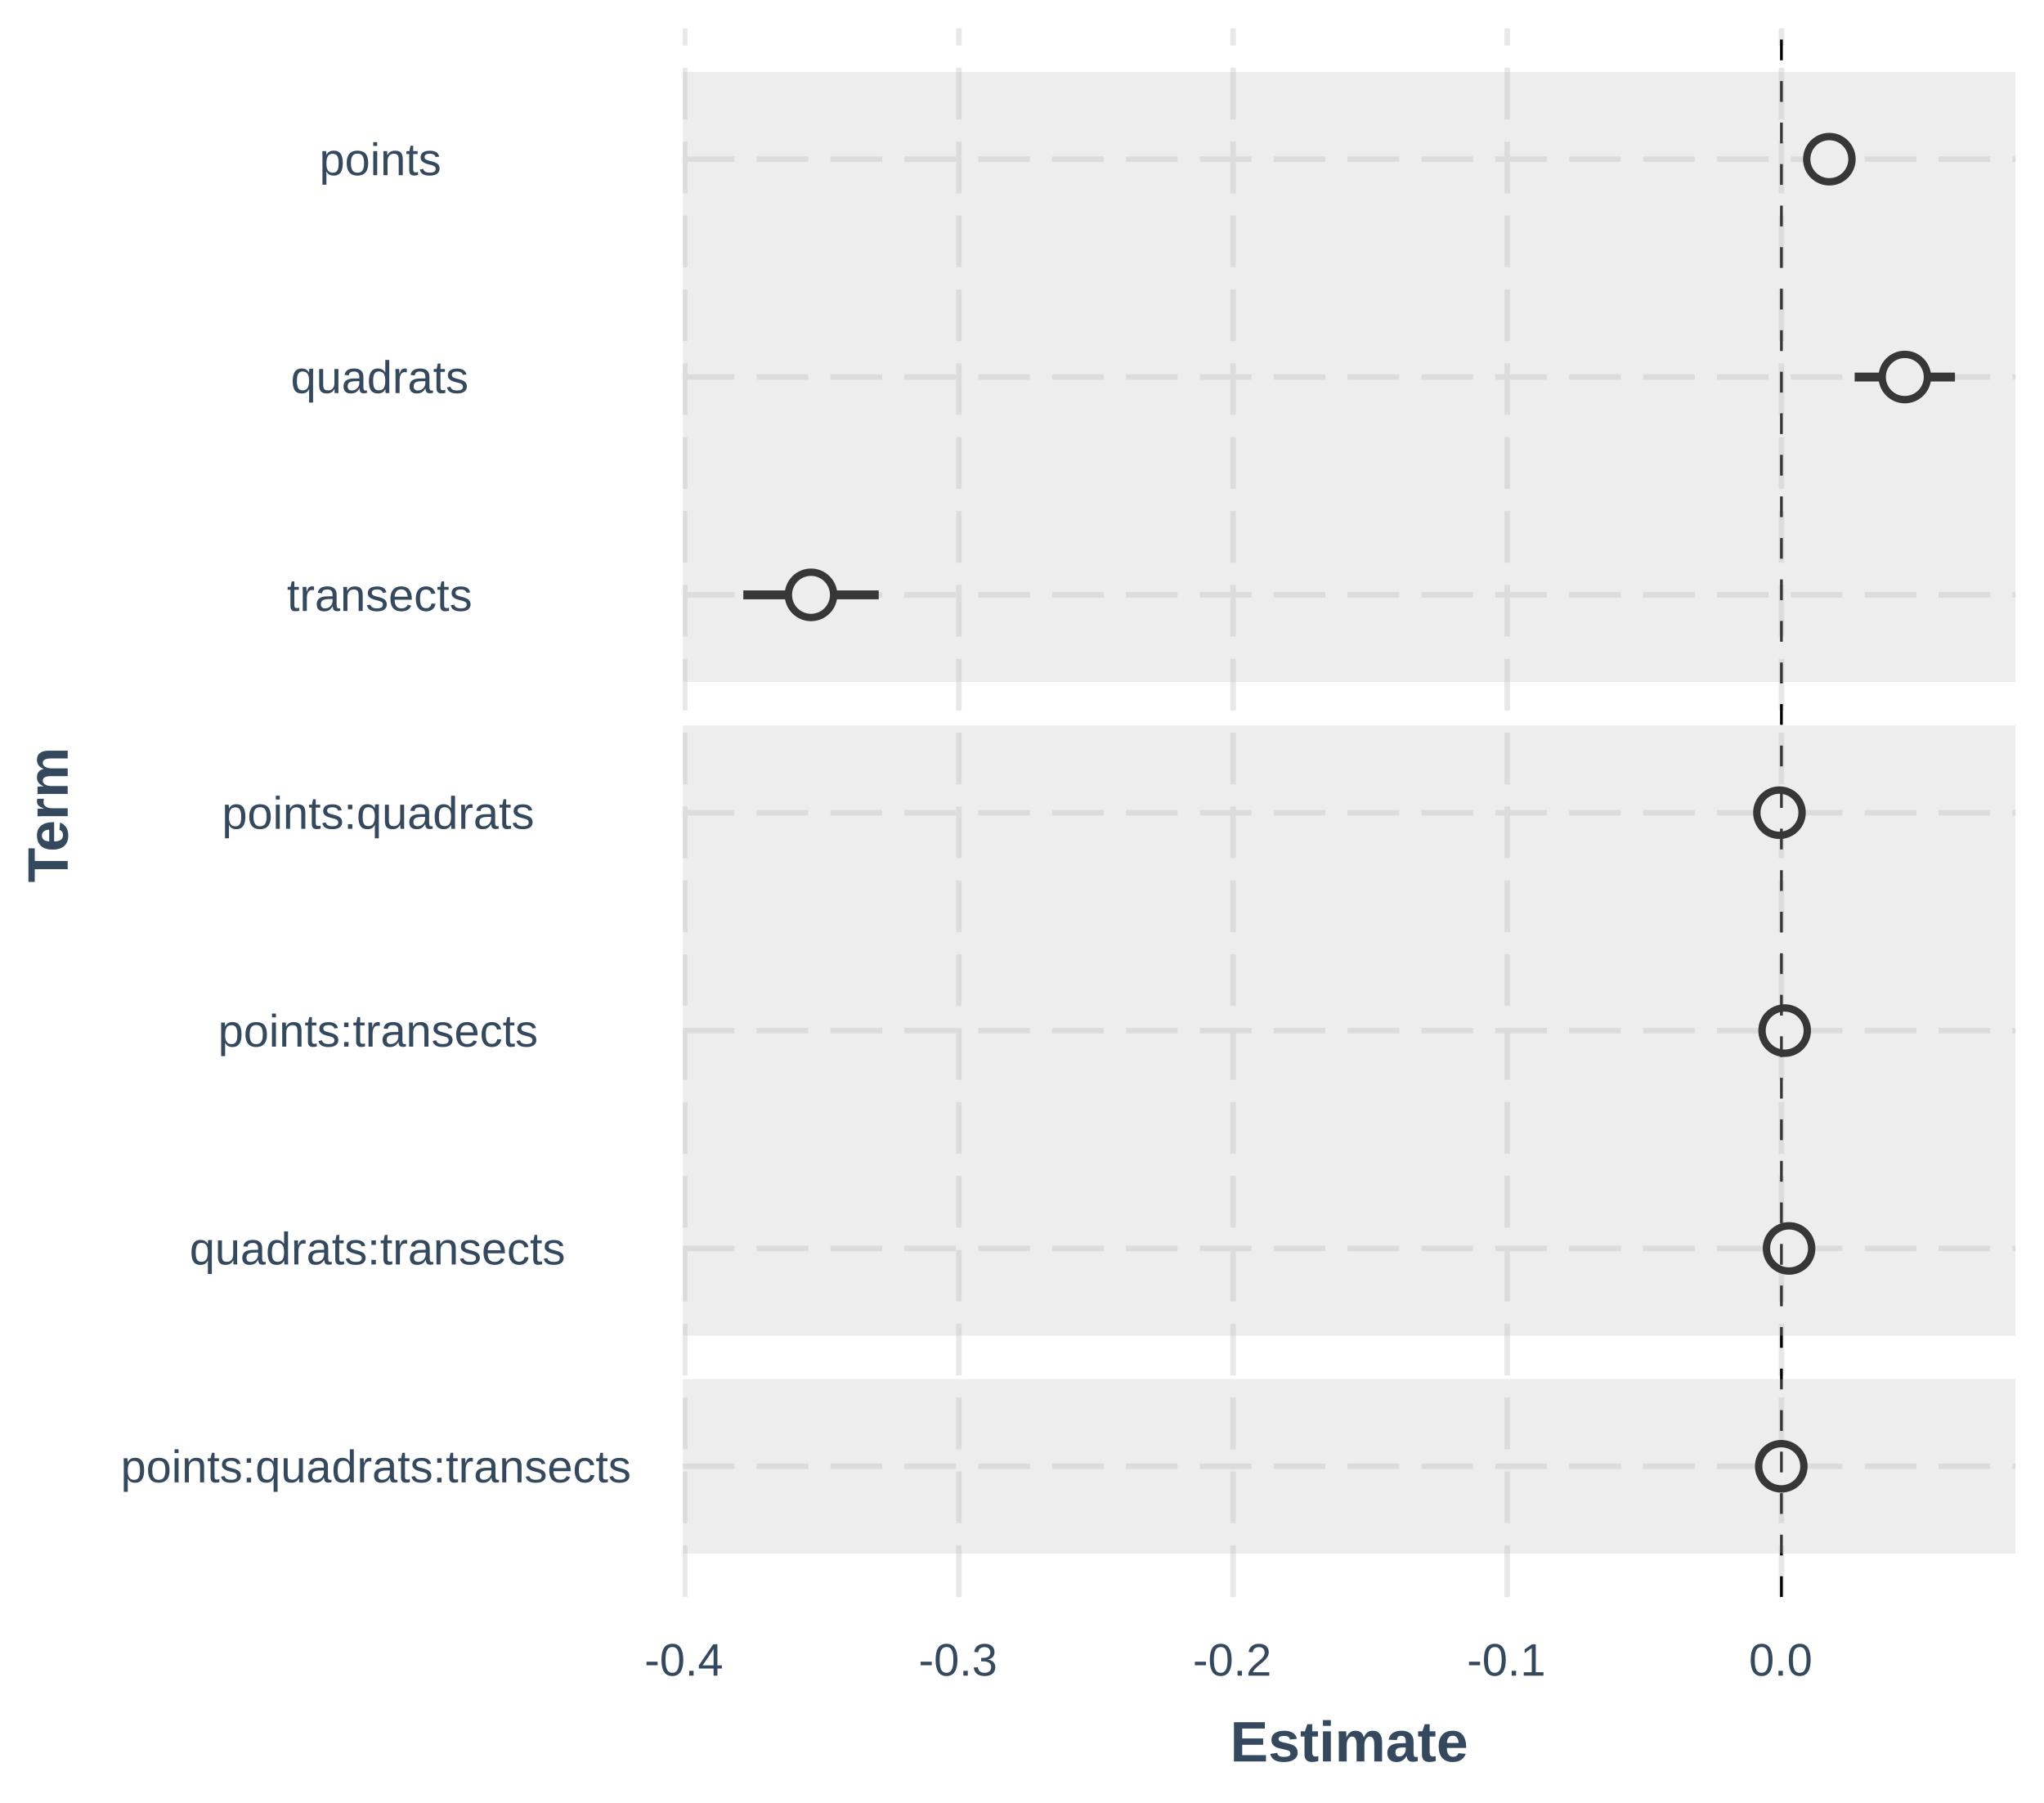
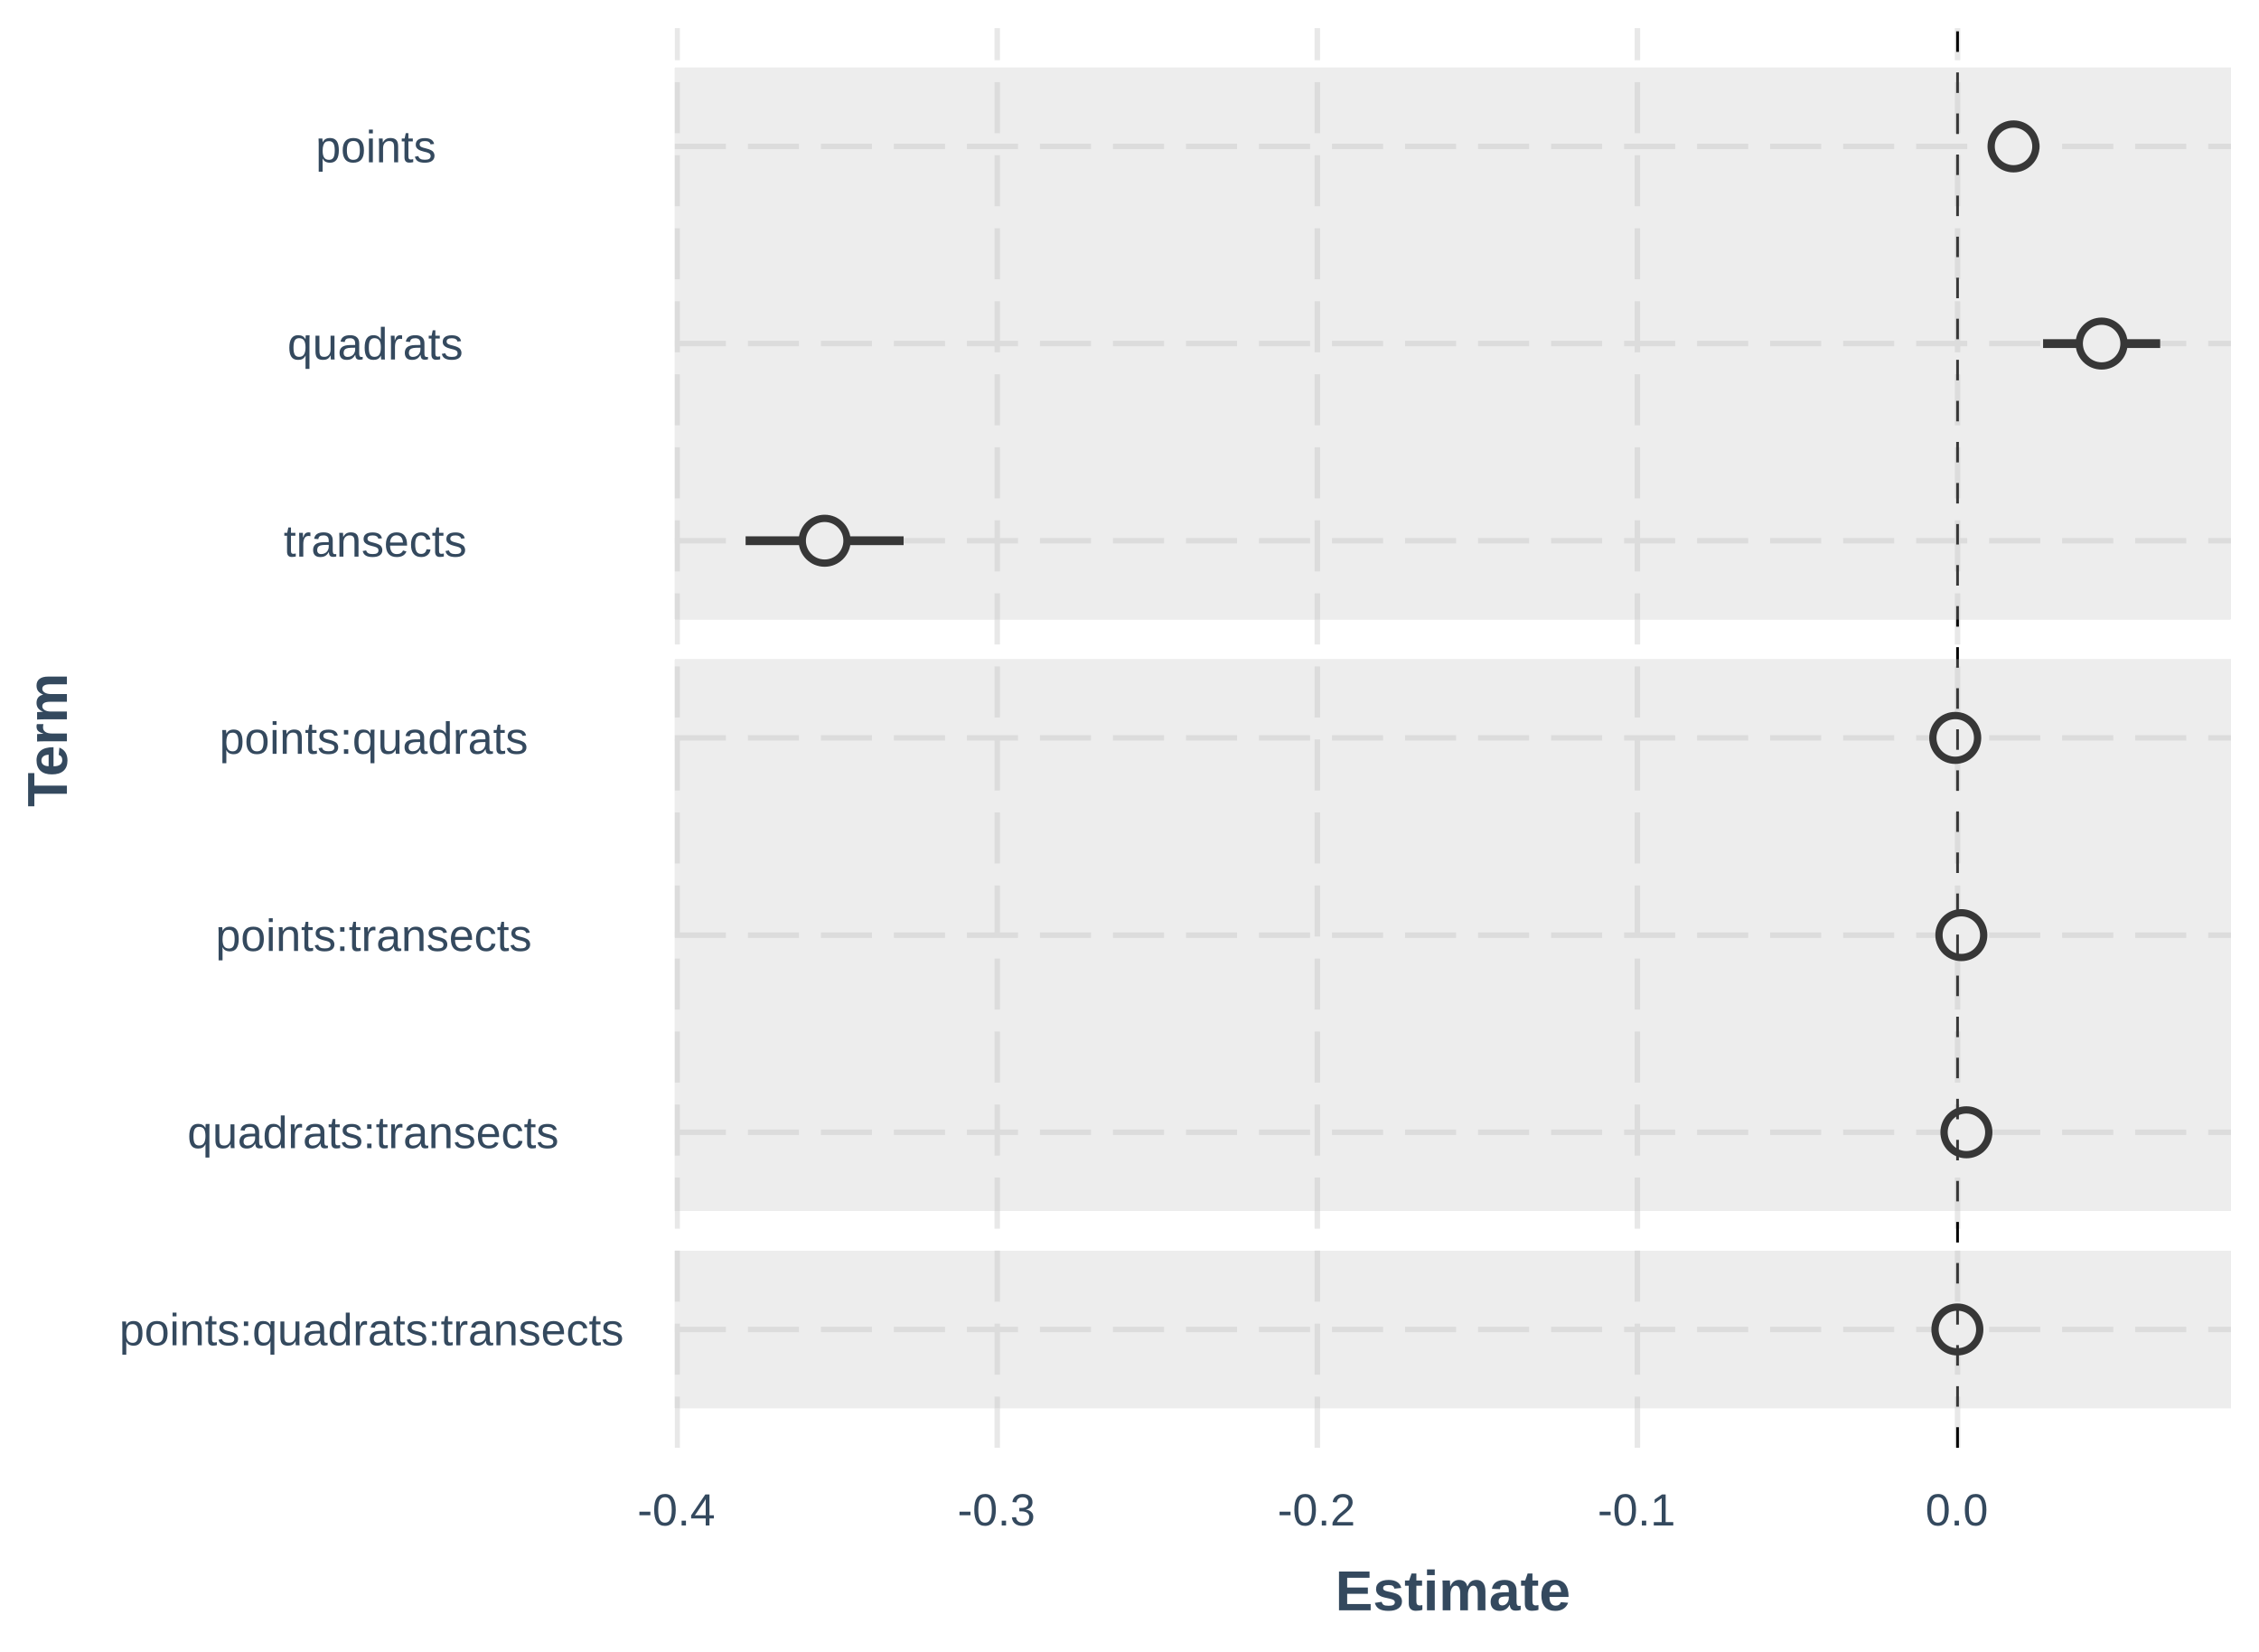
- <svg xmlns="http://www.w3.org/2000/svg" viewBox="0 0 393.75 347.25">
+ <svg xmlns="http://www.w3.org/2000/svg" viewBox="0 0 440.25 321.75">
  <defs>
    <style type="text/css">
    line, polyline, path, rect, circle {
      fill: none;
      stroke: #000000;
      stroke-linecap: round;
      stroke-linejoin: round;
      stroke-miterlimit: 10.00;
    }
  </style>
  </defs>
  <rect width="100%" height="100%" style="stroke: none; fill: #FFFFFF;" />
-   <rect x="0.00" y="0.00" width="393.75" height="347.25" style="stroke-width: 1.07; stroke: #FFFFFF; fill: #FFFFFF;" />
+   <rect x="0.00" y="0.00" width="440.25" height="321.75" style="stroke-width: 1.07; stroke: #FFFFFF; fill: #FFFFFF;" />
  <defs>
-     <clipPath id="cpMTMxLjUyNHwzODguMjcxfDMwNy42MXw1LjQ3OTQ1">
-       <rect x="131.52" y="5.48" width="256.75" height="302.13" />
+     <clipPath id="cpMTMxLjUyNHw0MzQuNzcxfDI4Mi4xMXw1LjQ3OTQ1">
+       <rect x="131.52" y="5.48" width="303.25" height="276.63" />
    </clipPath>
  </defs>
-   <rect x="131.52" y="5.48" width="256.75" height="302.13" style="stroke-width: 0.00; stroke: #FFFFFF; fill: #FFFFFF;" clip-path="url(#cpMTMxLjUyNHwzODguMjcxfDMwNy42MXw1LjQ3OTQ1)" />
-   <polyline points="131.52,282.43 388.27,282.43 " style="stroke-width: 1.07; stroke: #E8E8E8; stroke-dasharray: 9.96,4.27; stroke-linecap: butt;" clip-path="url(#cpMTMxLjUyNHwzODguMjcxfDMwNy42MXw1LjQ3OTQ1)" />
-   <polyline points="131.52,240.47 388.27,240.47 " style="stroke-width: 1.07; stroke: #E8E8E8; stroke-dasharray: 9.96,4.27; stroke-linecap: butt;" clip-path="url(#cpMTMxLjUyNHwzODguMjcxfDMwNy42MXw1LjQ3OTQ1)" />
-   <polyline points="131.52,198.51 388.27,198.51 " style="stroke-width: 1.07; stroke: #E8E8E8; stroke-dasharray: 9.96,4.27; stroke-linecap: butt;" clip-path="url(#cpMTMxLjUyNHwzODguMjcxfDMwNy42MXw1LjQ3OTQ1)" />
-   <polyline points="131.52,156.54 388.27,156.54 " style="stroke-width: 1.07; stroke: #E8E8E8; stroke-dasharray: 9.96,4.27; stroke-linecap: butt;" clip-path="url(#cpMTMxLjUyNHwzODguMjcxfDMwNy42MXw1LjQ3OTQ1)" />
-   <polyline points="131.52,114.58 388.27,114.58 " style="stroke-width: 1.07; stroke: #E8E8E8; stroke-dasharray: 9.96,4.27; stroke-linecap: butt;" clip-path="url(#cpMTMxLjUyNHwzODguMjcxfDMwNy42MXw1LjQ3OTQ1)" />
-   <polyline points="131.52,72.62 388.27,72.62 " style="stroke-width: 1.07; stroke: #E8E8E8; stroke-dasharray: 9.96,4.27; stroke-linecap: butt;" clip-path="url(#cpMTMxLjUyNHwzODguMjcxfDMwNy42MXw1LjQ3OTQ1)" />
-   <polyline points="131.52,30.66 388.27,30.66 " style="stroke-width: 1.07; stroke: #E8E8E8; stroke-dasharray: 9.96,4.27; stroke-linecap: butt;" clip-path="url(#cpMTMxLjUyNHwzODguMjcxfDMwNy42MXw1LjQ3OTQ1)" />
-   <polyline points="131.90,307.61 131.90,5.48 " style="stroke-width: 1.07; stroke: #E8E8E8; stroke-dasharray: 9.96,4.27; stroke-linecap: butt;" clip-path="url(#cpMTMxLjUyNHwzODguMjcxfDMwNy42MXw1LjQ3OTQ1)" />
-   <polyline points="184.72,307.61 184.72,5.48 " style="stroke-width: 1.07; stroke: #E8E8E8; stroke-dasharray: 9.96,4.27; stroke-linecap: butt;" clip-path="url(#cpMTMxLjUyNHwzODguMjcxfDMwNy42MXw1LjQ3OTQ1)" />
-   <polyline points="237.53,307.61 237.53,5.48 " style="stroke-width: 1.07; stroke: #E8E8E8; stroke-dasharray: 9.96,4.27; stroke-linecap: butt;" clip-path="url(#cpMTMxLjUyNHwzODguMjcxfDMwNy42MXw1LjQ3OTQ1)" />
-   <polyline points="290.35,307.61 290.35,5.48 " style="stroke-width: 1.07; stroke: #E8E8E8; stroke-dasharray: 9.96,4.27; stroke-linecap: butt;" clip-path="url(#cpMTMxLjUyNHwzODguMjcxfDMwNy42MXw1LjQ3OTQ1)" />
-   <polyline points="343.17,307.61 343.17,5.48 " style="stroke-width: 1.07; stroke: #E8E8E8; stroke-dasharray: 9.96,4.27; stroke-linecap: butt;" clip-path="url(#cpMTMxLjUyNHwzODguMjcxfDMwNy42MXw1LjQ3OTQ1)" />
-   <line x1="343.13" y1="282.43" x2="343.16" y2="282.43" style="stroke-width: 1.71; stroke-linecap: butt;" clip-path="url(#cpMTMxLjUyNHwzODguMjcxfDMwNy42MXw1LjQ3OTQ1)" />
-   <line x1="343.85" y1="240.47" x2="345.42" y2="240.47" style="stroke-width: 1.71; stroke-linecap: butt;" clip-path="url(#cpMTMxLjUyNHwzODguMjcxfDMwNy42MXw1LjQ3OTQ1)" />
-   <line x1="343.55" y1="198.51" x2="344.03" y2="198.51" style="stroke-width: 1.71; stroke-linecap: butt;" clip-path="url(#cpMTMxLjUyNHwzODguMjcxfDMwNy42MXw1LjQ3OTQ1)" />
-   <line x1="342.61" y1="156.54" x2="342.97" y2="156.54" style="stroke-width: 1.71; stroke-linecap: butt;" clip-path="url(#cpMTMxLjUyNHwzODguMjcxfDMwNy42MXw1LjQ3OTQ1)" />
-   <line x1="143.19" y1="114.58" x2="169.27" y2="114.58" style="stroke-width: 1.71; stroke-linecap: butt;" clip-path="url(#cpMTMxLjUyNHwzODguMjcxfDMwNy42MXw1LjQ3OTQ1)" />
-   <line x1="357.28" y1="72.62" x2="376.60" y2="72.62" style="stroke-width: 1.71; stroke-linecap: butt;" clip-path="url(#cpMTMxLjUyNHwzODguMjcxfDMwNy42MXw1LjQ3OTQ1)" />
-   <line x1="349.44" y1="30.66" x2="355.37" y2="30.66" style="stroke-width: 1.71; stroke-linecap: butt;" clip-path="url(#cpMTMxLjUyNHwzODguMjcxfDMwNy42MXw1LjQ3OTQ1)" />
-   <circle cx="343.14" cy="282.43" r="3.27pt" style="stroke-width: 1.42; fill: #FFFFFF;" clip-path="url(#cpMTMxLjUyNHwzODguMjcxfDMwNy42MXw1LjQ3OTQ1)" />
-   <circle cx="344.64" cy="240.47" r="3.27pt" style="stroke-width: 1.42; fill: #FFFFFF;" clip-path="url(#cpMTMxLjUyNHwzODguMjcxfDMwNy42MXw1LjQ3OTQ1)" />
-   <circle cx="343.79" cy="198.51" r="3.27pt" style="stroke-width: 1.42; fill: #FFFFFF;" clip-path="url(#cpMTMxLjUyNHwzODguMjcxfDMwNy42MXw1LjQ3OTQ1)" />
-   <circle cx="342.79" cy="156.54" r="3.27pt" style="stroke-width: 1.42; fill: #FFFFFF;" clip-path="url(#cpMTMxLjUyNHwzODguMjcxfDMwNy42MXw1LjQ3OTQ1)" />
-   <circle cx="156.23" cy="114.58" r="3.27pt" style="stroke-width: 1.42; fill: #FFFFFF;" clip-path="url(#cpMTMxLjUyNHwzODguMjcxfDMwNy42MXw1LjQ3OTQ1)" />
-   <circle cx="366.94" cy="72.62" r="3.27pt" style="stroke-width: 1.42; fill: #FFFFFF;" clip-path="url(#cpMTMxLjUyNHwzODguMjcxfDMwNy42MXw1LjQ3OTQ1)" />
-   <circle cx="352.40" cy="30.66" r="3.27pt" style="stroke-width: 1.42; fill: #FFFFFF;" clip-path="url(#cpMTMxLjUyNHwzODguMjcxfDMwNy42MXw1LjQ3OTQ1)" />
-   <line x1="343.17" y1="307.61" x2="343.17" y2="5.48" style="stroke-width: 0.53; stroke-dasharray: 4.00,4.00; stroke-linecap: butt;" clip-path="url(#cpMTMxLjUyNHwzODguMjcxfDMwNy42MXw1LjQ3OTQ1)" />
-   <rect x="131.52" y="265.65" width="256.75" height="33.57" style="stroke-width: 1.07; stroke: none; stroke-linecap: butt; fill: #BEBEBE; fill-opacity: 0.05;" clip-path="url(#cpMTMxLjUyNHwzODguMjcxfDMwNy42MXw1LjQ3OTQ1)" />
-   <rect x="131.52" y="265.65" width="256.75" height="33.57" style="stroke-width: 1.07; stroke: none; stroke-linecap: butt; fill: #BEBEBE; fill-opacity: 0.05;" clip-path="url(#cpMTMxLjUyNHwzODguMjcxfDMwNy42MXw1LjQ3OTQ1)" />
-   <rect x="131.52" y="265.65" width="256.75" height="33.57" style="stroke-width: 1.07; stroke: none; stroke-linecap: butt; fill: #BEBEBE; fill-opacity: 0.05;" clip-path="url(#cpMTMxLjUyNHwzODguMjcxfDMwNy42MXw1LjQ3OTQ1)" />
-   <rect x="131.52" y="265.65" width="256.75" height="33.57" style="stroke-width: 1.07; stroke: none; stroke-linecap: butt; fill: #BEBEBE; fill-opacity: 0.05;" clip-path="url(#cpMTMxLjUyNHwzODguMjcxfDMwNy42MXw1LjQ3OTQ1)" />
-   <rect x="131.52" y="265.65" width="256.75" height="33.57" style="stroke-width: 1.07; stroke: none; stroke-linecap: butt; fill: #BEBEBE; fill-opacity: 0.05;" clip-path="url(#cpMTMxLjUyNHwzODguMjcxfDMwNy42MXw1LjQ3OTQ1)" />
-   <rect x="131.52" y="265.65" width="256.75" height="33.57" style="stroke-width: 1.07; stroke: none; stroke-linecap: butt; fill: #BEBEBE; fill-opacity: 0.05;" clip-path="url(#cpMTMxLjUyNHwzODguMjcxfDMwNy42MXw1LjQ3OTQ1)" />
-   <rect x="131.52" y="265.65" width="256.75" height="33.57" style="stroke-width: 1.07; stroke: none; stroke-linecap: butt; fill: #BEBEBE; fill-opacity: 0.05;" clip-path="url(#cpMTMxLjUyNHwzODguMjcxfDMwNy42MXw1LjQ3OTQ1)" />
-   <rect x="131.52" y="139.76" width="256.75" height="117.50" style="stroke-width: 1.07; stroke: none; stroke-linecap: butt; fill: #BEBEBE; fill-opacity: 0.05;" clip-path="url(#cpMTMxLjUyNHwzODguMjcxfDMwNy42MXw1LjQ3OTQ1)" />
-   <rect x="131.52" y="139.76" width="256.75" height="117.50" style="stroke-width: 1.07; stroke: none; stroke-linecap: butt; fill: #BEBEBE; fill-opacity: 0.05;" clip-path="url(#cpMTMxLjUyNHwzODguMjcxfDMwNy42MXw1LjQ3OTQ1)" />
-   <rect x="131.52" y="139.76" width="256.75" height="117.50" style="stroke-width: 1.07; stroke: none; stroke-linecap: butt; fill: #BEBEBE; fill-opacity: 0.05;" clip-path="url(#cpMTMxLjUyNHwzODguMjcxfDMwNy42MXw1LjQ3OTQ1)" />
-   <rect x="131.52" y="139.76" width="256.75" height="117.50" style="stroke-width: 1.07; stroke: none; stroke-linecap: butt; fill: #BEBEBE; fill-opacity: 0.05;" clip-path="url(#cpMTMxLjUyNHwzODguMjcxfDMwNy42MXw1LjQ3OTQ1)" />
-   <rect x="131.52" y="139.76" width="256.75" height="117.50" style="stroke-width: 1.07; stroke: none; stroke-linecap: butt; fill: #BEBEBE; fill-opacity: 0.05;" clip-path="url(#cpMTMxLjUyNHwzODguMjcxfDMwNy42MXw1LjQ3OTQ1)" />
-   <rect x="131.52" y="139.76" width="256.75" height="117.50" style="stroke-width: 1.07; stroke: none; stroke-linecap: butt; fill: #BEBEBE; fill-opacity: 0.05;" clip-path="url(#cpMTMxLjUyNHwzODguMjcxfDMwNy42MXw1LjQ3OTQ1)" />
-   <rect x="131.52" y="139.76" width="256.75" height="117.50" style="stroke-width: 1.07; stroke: none; stroke-linecap: butt; fill: #BEBEBE; fill-opacity: 0.05;" clip-path="url(#cpMTMxLjUyNHwzODguMjcxfDMwNy42MXw1LjQ3OTQ1)" />
-   <rect x="131.52" y="13.87" width="256.75" height="117.50" style="stroke-width: 1.07; stroke: none; stroke-linecap: butt; fill: #BEBEBE; fill-opacity: 0.05;" clip-path="url(#cpMTMxLjUyNHwzODguMjcxfDMwNy42MXw1LjQ3OTQ1)" />
-   <rect x="131.52" y="13.87" width="256.75" height="117.50" style="stroke-width: 1.07; stroke: none; stroke-linecap: butt; fill: #BEBEBE; fill-opacity: 0.05;" clip-path="url(#cpMTMxLjUyNHwzODguMjcxfDMwNy42MXw1LjQ3OTQ1)" />
-   <rect x="131.52" y="13.87" width="256.75" height="117.50" style="stroke-width: 1.07; stroke: none; stroke-linecap: butt; fill: #BEBEBE; fill-opacity: 0.05;" clip-path="url(#cpMTMxLjUyNHwzODguMjcxfDMwNy42MXw1LjQ3OTQ1)" />
-   <rect x="131.52" y="13.87" width="256.75" height="117.50" style="stroke-width: 1.07; stroke: none; stroke-linecap: butt; fill: #BEBEBE; fill-opacity: 0.05;" clip-path="url(#cpMTMxLjUyNHwzODguMjcxfDMwNy42MXw1LjQ3OTQ1)" />
-   <rect x="131.52" y="13.87" width="256.75" height="117.50" style="stroke-width: 1.07; stroke: none; stroke-linecap: butt; fill: #BEBEBE; fill-opacity: 0.05;" clip-path="url(#cpMTMxLjUyNHwzODguMjcxfDMwNy42MXw1LjQ3OTQ1)" />
-   <rect x="131.52" y="13.87" width="256.75" height="117.50" style="stroke-width: 1.07; stroke: none; stroke-linecap: butt; fill: #BEBEBE; fill-opacity: 0.05;" clip-path="url(#cpMTMxLjUyNHwzODguMjcxfDMwNy42MXw1LjQ3OTQ1)" />
-   <rect x="131.52" y="13.87" width="256.75" height="117.50" style="stroke-width: 1.07; stroke: none; stroke-linecap: butt; fill: #BEBEBE; fill-opacity: 0.05;" clip-path="url(#cpMTMxLjUyNHwzODguMjcxfDMwNy42MXw1LjQ3OTQ1)" />
+   <rect x="131.52" y="5.48" width="303.25" height="276.63" style="stroke-width: 0.00; stroke: #FFFFFF; fill: #FFFFFF;" clip-path="url(#cpMTMxLjUyNHw0MzQuNzcxfDI4Mi4xMXw1LjQ3OTQ1)" />
+   <polyline points="131.52,259.06 434.77,259.06 " style="stroke-width: 1.07; stroke: #E8E8E8; stroke-dasharray: 9.96,4.27; stroke-linecap: butt;" clip-path="url(#cpMTMxLjUyNHw0MzQuNzcxfDI4Mi4xMXw1LjQ3OTQ1)" />
+   <polyline points="131.52,220.64 434.77,220.64 " style="stroke-width: 1.07; stroke: #E8E8E8; stroke-dasharray: 9.96,4.27; stroke-linecap: butt;" clip-path="url(#cpMTMxLjUyNHw0MzQuNzcxfDI4Mi4xMXw1LjQ3OTQ1)" />
+   <polyline points="131.52,182.22 434.77,182.22 " style="stroke-width: 1.07; stroke: #E8E8E8; stroke-dasharray: 9.96,4.27; stroke-linecap: butt;" clip-path="url(#cpMTMxLjUyNHw0MzQuNzcxfDI4Mi4xMXw1LjQ3OTQ1)" />
+   <polyline points="131.52,143.79 434.77,143.79 " style="stroke-width: 1.07; stroke: #E8E8E8; stroke-dasharray: 9.96,4.27; stroke-linecap: butt;" clip-path="url(#cpMTMxLjUyNHw0MzQuNzcxfDI4Mi4xMXw1LjQ3OTQ1)" />
+   <polyline points="131.52,105.37 434.77,105.37 " style="stroke-width: 1.07; stroke: #E8E8E8; stroke-dasharray: 9.96,4.27; stroke-linecap: butt;" clip-path="url(#cpMTMxLjUyNHw0MzQuNzcxfDI4Mi4xMXw1LjQ3OTQ1)" />
+   <polyline points="131.52,66.95 434.77,66.95 " style="stroke-width: 1.07; stroke: #E8E8E8; stroke-dasharray: 9.96,4.27; stroke-linecap: butt;" clip-path="url(#cpMTMxLjUyNHw0MzQuNzcxfDI4Mi4xMXw1LjQ3OTQ1)" />
+   <polyline points="131.52,28.53 434.77,28.53 " style="stroke-width: 1.07; stroke: #E8E8E8; stroke-dasharray: 9.96,4.27; stroke-linecap: butt;" clip-path="url(#cpMTMxLjUyNHw0MzQuNzcxfDI4Mi4xMXw1LjQ3OTQ1)" />
+   <polyline points="131.97,282.11 131.97,5.48 " style="stroke-width: 1.07; stroke: #E8E8E8; stroke-dasharray: 9.96,4.27; stroke-linecap: butt;" clip-path="url(#cpMTMxLjUyNHw0MzQuNzcxfDI4Mi4xMXw1LjQ3OTQ1)" />
+   <polyline points="194.35,282.11 194.35,5.48 " style="stroke-width: 1.07; stroke: #E8E8E8; stroke-dasharray: 9.96,4.27; stroke-linecap: butt;" clip-path="url(#cpMTMxLjUyNHw0MzQuNzcxfDI4Mi4xMXw1LjQ3OTQ1)" />
+   <polyline points="256.73,282.11 256.73,5.48 " style="stroke-width: 1.07; stroke: #E8E8E8; stroke-dasharray: 9.96,4.27; stroke-linecap: butt;" clip-path="url(#cpMTMxLjUyNHw0MzQuNzcxfDI4Mi4xMXw1LjQ3OTQ1)" />
+   <polyline points="319.11,282.11 319.11,5.48 " style="stroke-width: 1.07; stroke: #E8E8E8; stroke-dasharray: 9.96,4.27; stroke-linecap: butt;" clip-path="url(#cpMTMxLjUyNHw0MzQuNzcxfDI4Mi4xMXw1LjQ3OTQ1)" />
+   <polyline points="381.50,282.11 381.50,5.48 " style="stroke-width: 1.07; stroke: #E8E8E8; stroke-dasharray: 9.96,4.27; stroke-linecap: butt;" clip-path="url(#cpMTMxLjUyNHw0MzQuNzcxfDI4Mi4xMXw1LjQ3OTQ1)" />
+   <line x1="381.45" y1="259.06" x2="381.49" y2="259.06" style="stroke-width: 1.71; stroke-linecap: butt;" clip-path="url(#cpMTMxLjUyNHw0MzQuNzcxfDI4Mi4xMXw1LjQ3OTQ1)" />
+   <line x1="382.30" y1="220.64" x2="384.16" y2="220.64" style="stroke-width: 1.71; stroke-linecap: butt;" clip-path="url(#cpMTMxLjUyNHw0MzQuNzcxfDI4Mi4xMXw1LjQ3OTQ1)" />
+   <line x1="381.95" y1="182.22" x2="382.52" y2="182.22" style="stroke-width: 1.71; stroke-linecap: butt;" clip-path="url(#cpMTMxLjUyNHw0MzQuNzcxfDI4Mi4xMXw1LjQ3OTQ1)" />
+   <line x1="380.84" y1="143.79" x2="381.27" y2="143.79" style="stroke-width: 1.71; stroke-linecap: butt;" clip-path="url(#cpMTMxLjUyNHw0MzQuNzcxfDI4Mi4xMXw1LjQ3OTQ1)" />
+   <line x1="145.31" y1="105.37" x2="176.10" y2="105.37" style="stroke-width: 1.71; stroke-linecap: butt;" clip-path="url(#cpMTMxLjUyNHw0MzQuNzcxfDI4Mi4xMXw1LjQ3OTQ1)" />
+   <line x1="398.17" y1="66.95" x2="420.99" y2="66.95" style="stroke-width: 1.71; stroke-linecap: butt;" clip-path="url(#cpMTMxLjUyNHw0MzQuNzcxfDI4Mi4xMXw1LjQ3OTQ1)" />
+   <line x1="388.90" y1="28.53" x2="395.91" y2="28.53" style="stroke-width: 1.71; stroke-linecap: butt;" clip-path="url(#cpMTMxLjUyNHw0MzQuNzcxfDI4Mi4xMXw1LjQ3OTQ1)" />
+   <circle cx="381.47" cy="259.06" r="3.27pt" style="stroke-width: 1.42; fill: #FFFFFF;" clip-path="url(#cpMTMxLjUyNHw0MzQuNzcxfDI4Mi4xMXw1LjQ3OTQ1)" />
+   <circle cx="383.23" cy="220.64" r="3.27pt" style="stroke-width: 1.42; fill: #FFFFFF;" clip-path="url(#cpMTMxLjUyNHw0MzQuNzcxfDI4Mi4xMXw1LjQ3OTQ1)" />
+   <circle cx="382.24" cy="182.22" r="3.27pt" style="stroke-width: 1.42; fill: #FFFFFF;" clip-path="url(#cpMTMxLjUyNHw0MzQuNzcxfDI4Mi4xMXw1LjQ3OTQ1)" />
+   <circle cx="381.05" cy="143.79" r="3.27pt" style="stroke-width: 1.42; fill: #FFFFFF;" clip-path="url(#cpMTMxLjUyNHw0MzQuNzcxfDI4Mi4xMXw1LjQ3OTQ1)" />
+   <circle cx="160.71" cy="105.37" r="3.27pt" style="stroke-width: 1.42; fill: #FFFFFF;" clip-path="url(#cpMTMxLjUyNHw0MzQuNzcxfDI4Mi4xMXw1LjQ3OTQ1)" />
+   <circle cx="409.58" cy="66.95" r="3.27pt" style="stroke-width: 1.42; fill: #FFFFFF;" clip-path="url(#cpMTMxLjUyNHw0MzQuNzcxfDI4Mi4xMXw1LjQ3OTQ1)" />
+   <circle cx="392.41" cy="28.53" r="3.27pt" style="stroke-width: 1.42; fill: #FFFFFF;" clip-path="url(#cpMTMxLjUyNHw0MzQuNzcxfDI4Mi4xMXw1LjQ3OTQ1)" />
+   <line x1="381.50" y1="282.11" x2="381.50" y2="5.48" style="stroke-width: 0.53; stroke-dasharray: 4.00,4.00; stroke-linecap: butt;" clip-path="url(#cpMTMxLjUyNHw0MzQuNzcxfDI4Mi4xMXw1LjQ3OTQ1)" />
+   <rect x="131.52" y="243.69" width="303.25" height="30.74" style="stroke-width: 1.07; stroke: none; stroke-linecap: butt; fill: #BEBEBE; fill-opacity: 0.05;" clip-path="url(#cpMTMxLjUyNHw0MzQuNzcxfDI4Mi4xMXw1LjQ3OTQ1)" />
+   <rect x="131.52" y="243.69" width="303.25" height="30.74" style="stroke-width: 1.07; stroke: none; stroke-linecap: butt; fill: #BEBEBE; fill-opacity: 0.05;" clip-path="url(#cpMTMxLjUyNHw0MzQuNzcxfDI4Mi4xMXw1LjQ3OTQ1)" />
+   <rect x="131.52" y="243.69" width="303.25" height="30.74" style="stroke-width: 1.07; stroke: none; stroke-linecap: butt; fill: #BEBEBE; fill-opacity: 0.05;" clip-path="url(#cpMTMxLjUyNHw0MzQuNzcxfDI4Mi4xMXw1LjQ3OTQ1)" />
+   <rect x="131.52" y="243.69" width="303.25" height="30.74" style="stroke-width: 1.07; stroke: none; stroke-linecap: butt; fill: #BEBEBE; fill-opacity: 0.05;" clip-path="url(#cpMTMxLjUyNHw0MzQuNzcxfDI4Mi4xMXw1LjQ3OTQ1)" />
+   <rect x="131.52" y="243.69" width="303.25" height="30.74" style="stroke-width: 1.07; stroke: none; stroke-linecap: butt; fill: #BEBEBE; fill-opacity: 0.05;" clip-path="url(#cpMTMxLjUyNHw0MzQuNzcxfDI4Mi4xMXw1LjQ3OTQ1)" />
+   <rect x="131.52" y="243.69" width="303.25" height="30.74" style="stroke-width: 1.07; stroke: none; stroke-linecap: butt; fill: #BEBEBE; fill-opacity: 0.05;" clip-path="url(#cpMTMxLjUyNHw0MzQuNzcxfDI4Mi4xMXw1LjQ3OTQ1)" />
+   <rect x="131.52" y="243.69" width="303.25" height="30.74" style="stroke-width: 1.07; stroke: none; stroke-linecap: butt; fill: #BEBEBE; fill-opacity: 0.05;" clip-path="url(#cpMTMxLjUyNHw0MzQuNzcxfDI4Mi4xMXw1LjQ3OTQ1)" />
+   <rect x="131.52" y="128.43" width="303.25" height="107.58" style="stroke-width: 1.07; stroke: none; stroke-linecap: butt; fill: #BEBEBE; fill-opacity: 0.05;" clip-path="url(#cpMTMxLjUyNHw0MzQuNzcxfDI4Mi4xMXw1LjQ3OTQ1)" />
+   <rect x="131.52" y="128.43" width="303.25" height="107.58" style="stroke-width: 1.07; stroke: none; stroke-linecap: butt; fill: #BEBEBE; fill-opacity: 0.05;" clip-path="url(#cpMTMxLjUyNHw0MzQuNzcxfDI4Mi4xMXw1LjQ3OTQ1)" />
+   <rect x="131.52" y="128.43" width="303.25" height="107.58" style="stroke-width: 1.07; stroke: none; stroke-linecap: butt; fill: #BEBEBE; fill-opacity: 0.05;" clip-path="url(#cpMTMxLjUyNHw0MzQuNzcxfDI4Mi4xMXw1LjQ3OTQ1)" />
+   <rect x="131.52" y="128.43" width="303.25" height="107.58" style="stroke-width: 1.07; stroke: none; stroke-linecap: butt; fill: #BEBEBE; fill-opacity: 0.05;" clip-path="url(#cpMTMxLjUyNHw0MzQuNzcxfDI4Mi4xMXw1LjQ3OTQ1)" />
+   <rect x="131.52" y="128.43" width="303.25" height="107.58" style="stroke-width: 1.07; stroke: none; stroke-linecap: butt; fill: #BEBEBE; fill-opacity: 0.05;" clip-path="url(#cpMTMxLjUyNHw0MzQuNzcxfDI4Mi4xMXw1LjQ3OTQ1)" />
+   <rect x="131.52" y="128.43" width="303.25" height="107.58" style="stroke-width: 1.07; stroke: none; stroke-linecap: butt; fill: #BEBEBE; fill-opacity: 0.05;" clip-path="url(#cpMTMxLjUyNHw0MzQuNzcxfDI4Mi4xMXw1LjQ3OTQ1)" />
+   <rect x="131.52" y="128.43" width="303.25" height="107.58" style="stroke-width: 1.07; stroke: none; stroke-linecap: butt; fill: #BEBEBE; fill-opacity: 0.05;" clip-path="url(#cpMTMxLjUyNHw0MzQuNzcxfDI4Mi4xMXw1LjQ3OTQ1)" />
+   <rect x="131.52" y="13.16" width="303.25" height="107.58" style="stroke-width: 1.07; stroke: none; stroke-linecap: butt; fill: #BEBEBE; fill-opacity: 0.05;" clip-path="url(#cpMTMxLjUyNHw0MzQuNzcxfDI4Mi4xMXw1LjQ3OTQ1)" />
+   <rect x="131.52" y="13.16" width="303.25" height="107.58" style="stroke-width: 1.07; stroke: none; stroke-linecap: butt; fill: #BEBEBE; fill-opacity: 0.05;" clip-path="url(#cpMTMxLjUyNHw0MzQuNzcxfDI4Mi4xMXw1LjQ3OTQ1)" />
+   <rect x="131.52" y="13.16" width="303.25" height="107.58" style="stroke-width: 1.07; stroke: none; stroke-linecap: butt; fill: #BEBEBE; fill-opacity: 0.05;" clip-path="url(#cpMTMxLjUyNHw0MzQuNzcxfDI4Mi4xMXw1LjQ3OTQ1)" />
+   <rect x="131.52" y="13.16" width="303.25" height="107.58" style="stroke-width: 1.07; stroke: none; stroke-linecap: butt; fill: #BEBEBE; fill-opacity: 0.05;" clip-path="url(#cpMTMxLjUyNHw0MzQuNzcxfDI4Mi4xMXw1LjQ3OTQ1)" />
+   <rect x="131.52" y="13.16" width="303.25" height="107.58" style="stroke-width: 1.07; stroke: none; stroke-linecap: butt; fill: #BEBEBE; fill-opacity: 0.05;" clip-path="url(#cpMTMxLjUyNHw0MzQuNzcxfDI4Mi4xMXw1LjQ3OTQ1)" />
+   <rect x="131.52" y="13.16" width="303.25" height="107.58" style="stroke-width: 1.07; stroke: none; stroke-linecap: butt; fill: #BEBEBE; fill-opacity: 0.05;" clip-path="url(#cpMTMxLjUyNHw0MzQuNzcxfDI4Mi4xMXw1LjQ3OTQ1)" />
+   <rect x="131.52" y="13.16" width="303.25" height="107.58" style="stroke-width: 1.07; stroke: none; stroke-linecap: butt; fill: #BEBEBE; fill-opacity: 0.05;" clip-path="url(#cpMTMxLjUyNHw0MzQuNzcxfDI4Mi4xMXw1LjQ3OTQ1)" />
  <defs>
-     <clipPath id="cpMHwzOTMuNzV8MzQ3LjI1fDA=">
-       <rect x="0.00" y="0.00" width="393.75" height="347.25" />
+     <clipPath id="cpMHw0NDAuMjV8MzIxLjc1fDA=">
+       <rect x="0.00" y="0.00" width="440.25" height="321.75" />
    </clipPath>
  </defs>
-   <g clip-path="url(#cpMHwzOTMuNzV8MzQ3LjI1fDA=)">
-     <text x="23.25" y="285.53" style="font-size: 8.80px; fill: #34495E; font-family: Liberation Sans;" textLength="100.56px" lengthAdjust="spacingAndGlyphs">points:quadrats:transects</text>
+   <g clip-path="url(#cpMHw0NDAuMjV8MzIxLjc1fDA=)">
+     <text x="23.25" y="262.15" style="font-size: 8.80px; fill: #34495E; font-family: Liberation Sans;" textLength="100.56px" lengthAdjust="spacingAndGlyphs">points:quadrats:transects</text>
  </g>
-   <g clip-path="url(#cpMHwzOTMuNzV8MzQ3LjI1fDA=)">
-     <text x="36.51" y="243.56" style="font-size: 8.80px; fill: #34495E; font-family: Liberation Sans;" textLength="74.04px" lengthAdjust="spacingAndGlyphs">quadrats:transects</text>
+   <g clip-path="url(#cpMHw0NDAuMjV8MzIxLjc1fDA=)">
+     <text x="36.51" y="223.73" style="font-size: 8.80px; fill: #34495E; font-family: Liberation Sans;" textLength="74.04px" lengthAdjust="spacingAndGlyphs">quadrats:transects</text>
  </g>
-   <g clip-path="url(#cpMHwzOTMuNzV8MzQ3LjI1fDA=)">
-     <text x="42.01" y="201.60" style="font-size: 8.80px; fill: #34495E; font-family: Liberation Sans;" textLength="63.03px" lengthAdjust="spacingAndGlyphs">points:transects</text>
+   <g clip-path="url(#cpMHw0NDAuMjV8MzIxLjc1fDA=)">
+     <text x="42.01" y="185.31" style="font-size: 8.80px; fill: #34495E; font-family: Liberation Sans;" textLength="63.03px" lengthAdjust="spacingAndGlyphs">points:transects</text>
  </g>
-   <g clip-path="url(#cpMHwzOTMuNzV8MzQ3LjI1fDA=)">
-     <text x="42.75" y="159.64" style="font-size: 8.80px; fill: #34495E; font-family: Liberation Sans;" textLength="61.54px" lengthAdjust="spacingAndGlyphs">points:quadrats</text>
+   <g clip-path="url(#cpMHw0NDAuMjV8MzIxLjc1fDA=)">
+     <text x="42.75" y="146.89" style="font-size: 8.80px; fill: #34495E; font-family: Liberation Sans;" textLength="61.54px" lengthAdjust="spacingAndGlyphs">points:quadrats</text>
  </g>
-   <g clip-path="url(#cpMHwzOTMuNzV8MzQ3LjI1fDA=)">
-     <text x="55.27" y="117.68" style="font-size: 8.80px; fill: #34495E; font-family: Liberation Sans;" textLength="36.51px" lengthAdjust="spacingAndGlyphs">transects</text>
+   <g clip-path="url(#cpMHw0NDAuMjV8MzIxLjc1fDA=)">
+     <text x="55.27" y="108.47" style="font-size: 8.80px; fill: #34495E; font-family: Liberation Sans;" textLength="36.51px" lengthAdjust="spacingAndGlyphs">transects</text>
  </g>
-   <g clip-path="url(#cpMHwzOTMuNzV8MzQ3LjI1fDA=)">
-     <text x="56.01" y="75.71" style="font-size: 8.80px; fill: #34495E; font-family: Liberation Sans;" textLength="35.02px" lengthAdjust="spacingAndGlyphs">quadrats</text>
+   <g clip-path="url(#cpMHw0NDAuMjV8MzIxLjc1fDA=)">
+     <text x="56.01" y="70.05" style="font-size: 8.80px; fill: #34495E; font-family: Liberation Sans;" textLength="35.02px" lengthAdjust="spacingAndGlyphs">quadrats</text>
  </g>
-   <g clip-path="url(#cpMHwzOTMuNzV8MzQ3LjI1fDA=)">
-     <text x="61.52" y="33.75" style="font-size: 8.80px; fill: #34495E; font-family: Liberation Sans;" textLength="24.02px" lengthAdjust="spacingAndGlyphs">points</text>
+   <g clip-path="url(#cpMHw0NDAuMjV8MzIxLjc1fDA=)">
+     <text x="61.52" y="31.63" style="font-size: 8.80px; fill: #34495E; font-family: Liberation Sans;" textLength="24.02px" lengthAdjust="spacingAndGlyphs">points</text>
  </g>
-   <g clip-path="url(#cpMHwzOTMuNzV8MzQ3LjI1fDA=)">
-     <text x="124.15" y="322.76" style="font-size: 8.80px; fill: #34495E; font-family: Liberation Sans;" textLength="15.51px" lengthAdjust="spacingAndGlyphs">-0.4</text>
+   <g clip-path="url(#cpMHw0NDAuMjV8MzIxLjc1fDA=)">
+     <text x="124.22" y="297.26" style="font-size: 8.80px; fill: #34495E; font-family: Liberation Sans;" textLength="15.51px" lengthAdjust="spacingAndGlyphs">-0.4</text>
  </g>
-   <g clip-path="url(#cpMHwzOTMuNzV8MzQ3LjI1fDA=)">
-     <text x="176.96" y="322.76" style="font-size: 8.80px; fill: #34495E; font-family: Liberation Sans;" textLength="15.51px" lengthAdjust="spacingAndGlyphs">-0.3</text>
+   <g clip-path="url(#cpMHw0NDAuMjV8MzIxLjc1fDA=)">
+     <text x="186.60" y="297.26" style="font-size: 8.80px; fill: #34495E; font-family: Liberation Sans;" textLength="15.51px" lengthAdjust="spacingAndGlyphs">-0.3</text>
  </g>
-   <g clip-path="url(#cpMHwzOTMuNzV8MzQ3LjI1fDA=)">
-     <text x="229.78" y="322.76" style="font-size: 8.80px; fill: #34495E; font-family: Liberation Sans;" textLength="15.51px" lengthAdjust="spacingAndGlyphs">-0.2</text>
+   <g clip-path="url(#cpMHw0NDAuMjV8MzIxLjc1fDA=)">
+     <text x="248.98" y="297.26" style="font-size: 8.80px; fill: #34495E; font-family: Liberation Sans;" textLength="15.51px" lengthAdjust="spacingAndGlyphs">-0.2</text>
  </g>
-   <g clip-path="url(#cpMHwzOTMuNzV8MzQ3LjI1fDA=)">
-     <text x="282.59" y="322.76" style="font-size: 8.80px; fill: #34495E; font-family: Liberation Sans;" textLength="15.51px" lengthAdjust="spacingAndGlyphs">-0.1</text>
+   <g clip-path="url(#cpMHw0NDAuMjV8MzIxLjc1fDA=)">
+     <text x="311.36" y="297.26" style="font-size: 8.80px; fill: #34495E; font-family: Liberation Sans;" textLength="15.51px" lengthAdjust="spacingAndGlyphs">-0.1</text>
  </g>
-   <g clip-path="url(#cpMHwzOTMuNzV8MzQ3LjI1fDA=)">
-     <text x="336.91" y="322.76" style="font-size: 8.80px; fill: #34495E; font-family: Liberation Sans;" textLength="12.51px" lengthAdjust="spacingAndGlyphs">0.0</text>
+   <g clip-path="url(#cpMHw0NDAuMjV8MzIxLjc1fDA=)">
+     <text x="375.24" y="297.26" style="font-size: 8.80px; fill: #34495E; font-family: Liberation Sans;" textLength="12.51px" lengthAdjust="spacingAndGlyphs">0.0</text>
  </g>
-   <g clip-path="url(#cpMHwzOTMuNzV8MzQ3LjI1fDA=)">
-     <text x="236.97" y="339.29" style="font-size: 11.00px; font-weight: bold; fill: #34495E; font-family: Liberation Sans;" textLength="45.85px" lengthAdjust="spacingAndGlyphs">Estimate</text>
+   <g clip-path="url(#cpMHw0NDAuMjV8MzIxLjc1fDA=)">
+     <text x="260.22" y="313.79" style="font-size: 11.00px; font-weight: bold; fill: #34495E; font-family: Liberation Sans;" textLength="45.85px" lengthAdjust="spacingAndGlyphs">Estimate</text>
  </g>
-   <g clip-path="url(#cpMHwzOTMuNzV8MzQ3LjI1fDA=)">
-     <text transform="translate(13.04,169.99) rotate(-90)" style="font-size: 11.00px; font-weight: bold; fill: #34495E; font-family: Liberation Sans;" textLength="26.90px" lengthAdjust="spacingAndGlyphs">Term</text>
+   <g clip-path="url(#cpMHw0NDAuMjV8MzIxLjc1fDA=)">
+     <text transform="translate(13.04,157.24) rotate(-90)" style="font-size: 11.00px; font-weight: bold; fill: #34495E; font-family: Liberation Sans;" textLength="26.90px" lengthAdjust="spacingAndGlyphs">Term</text>
  </g>
</svg>
